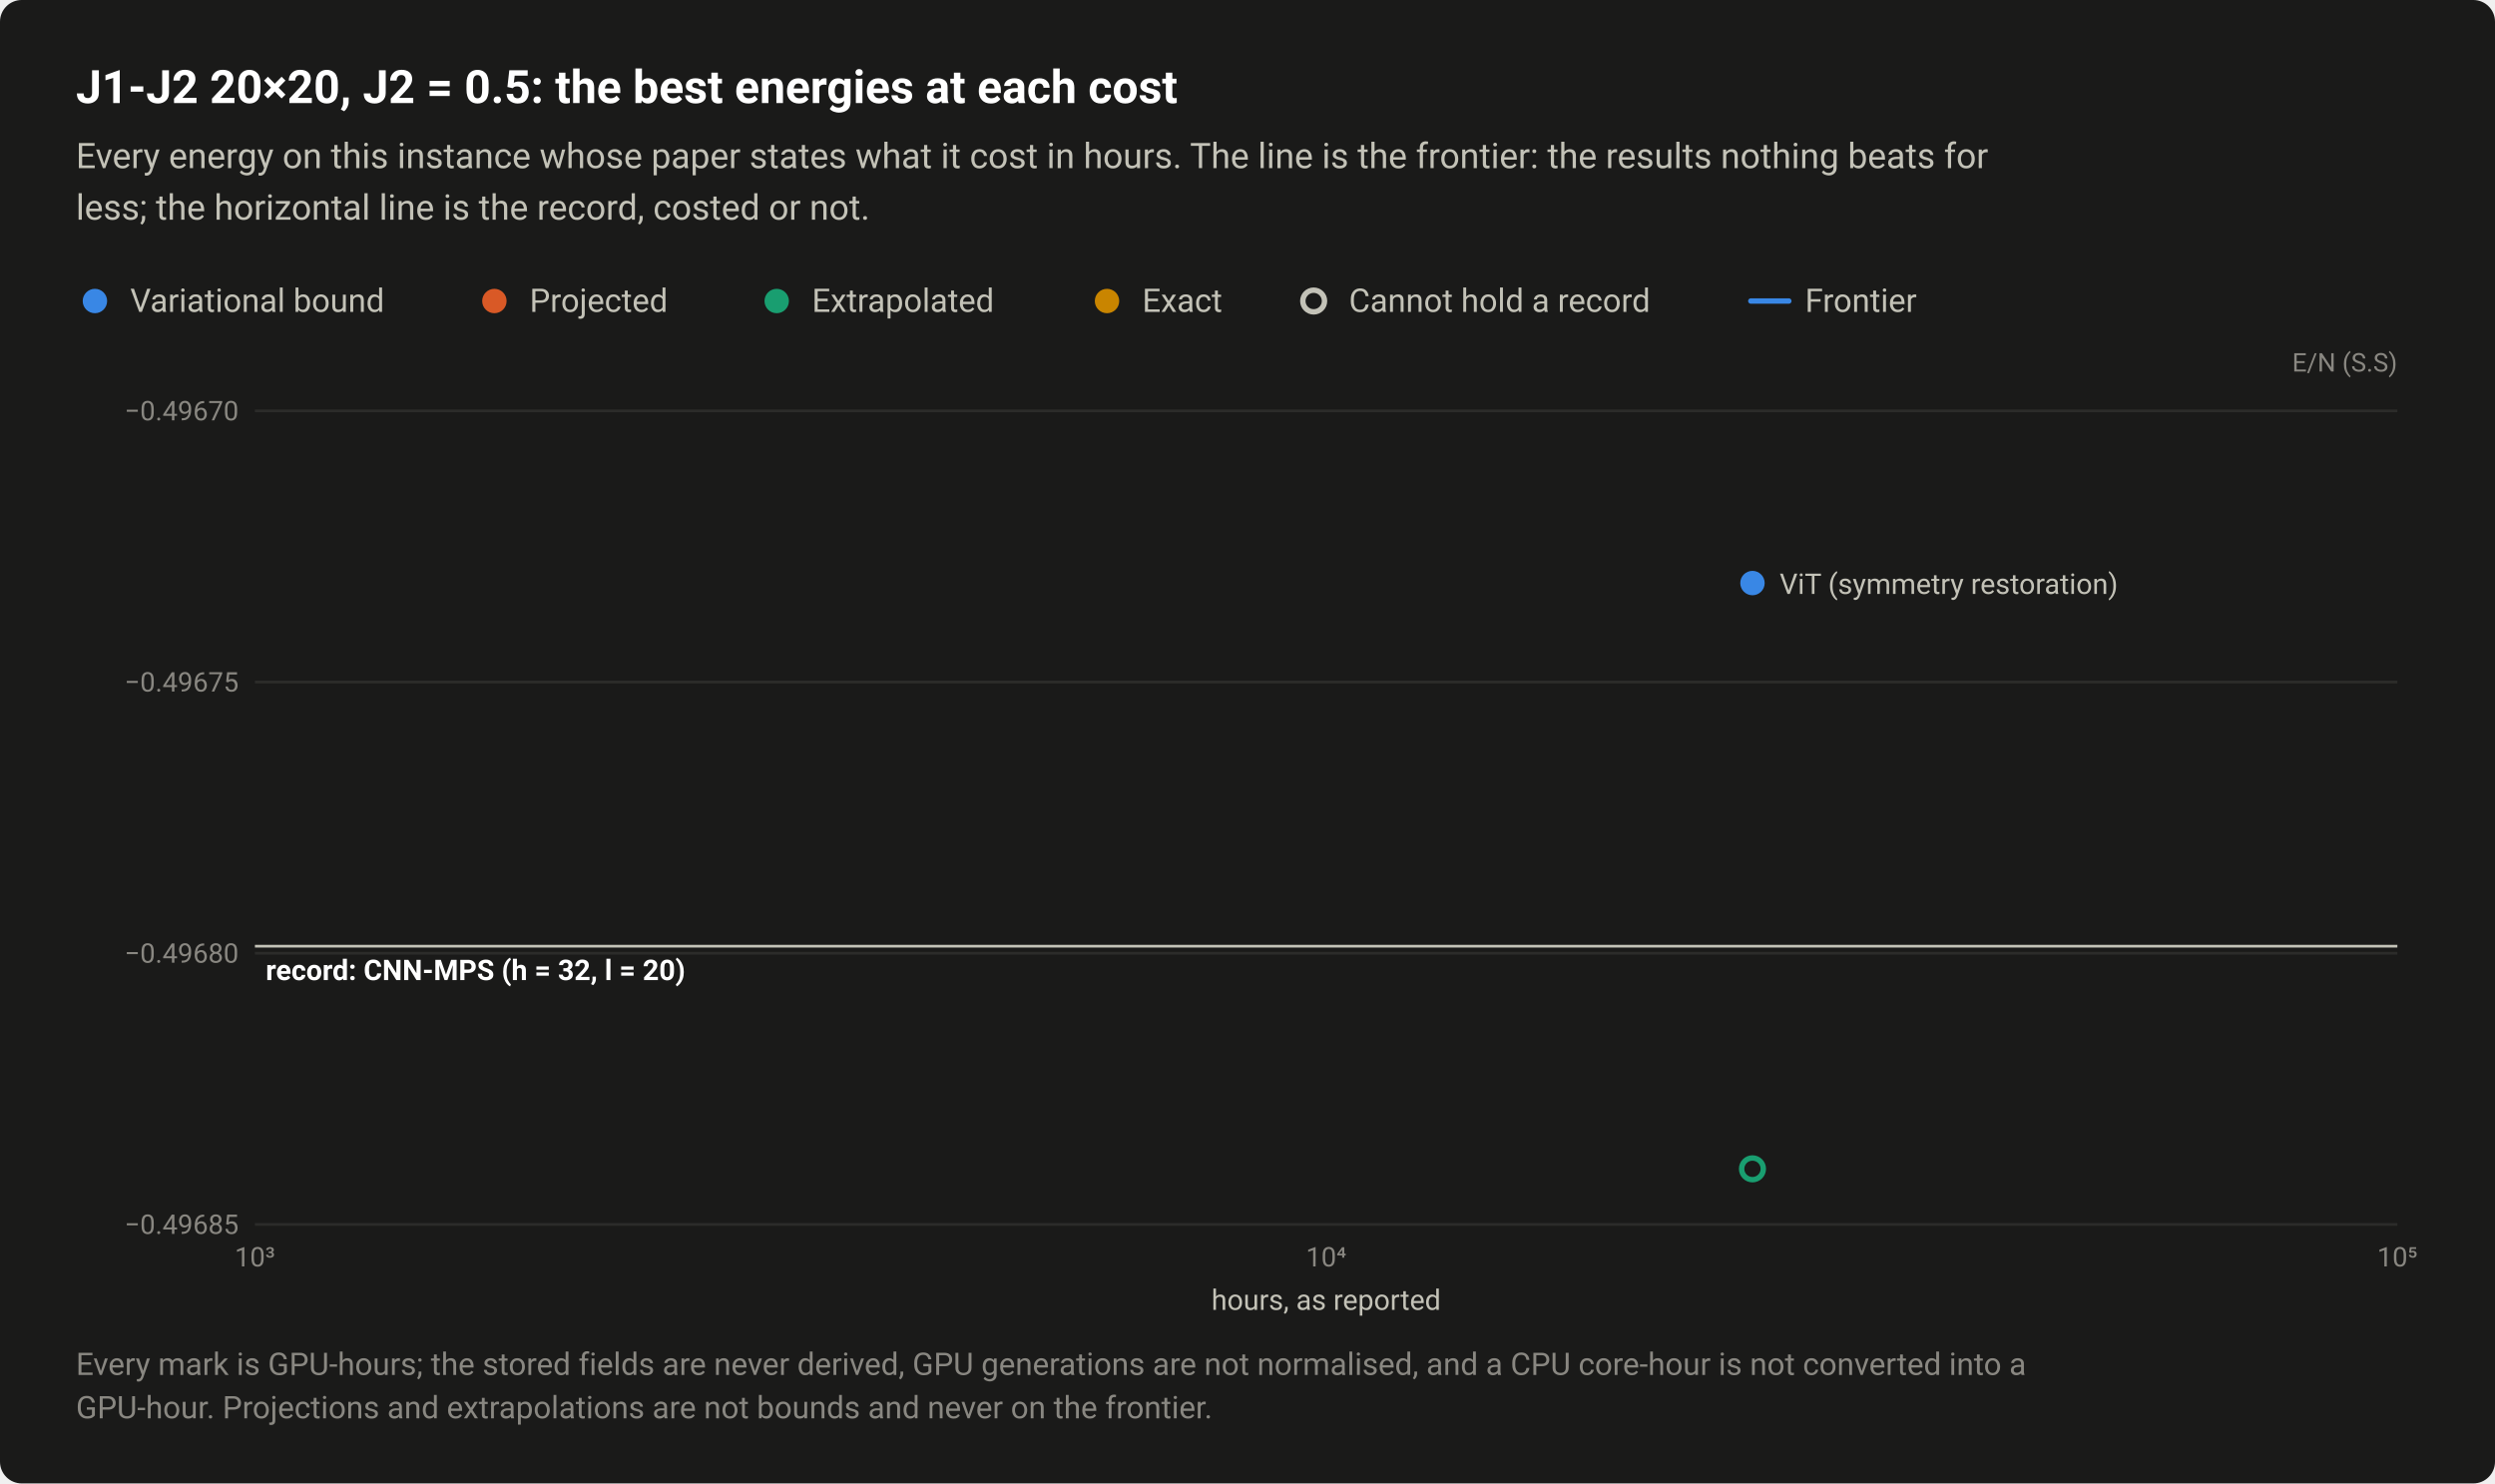
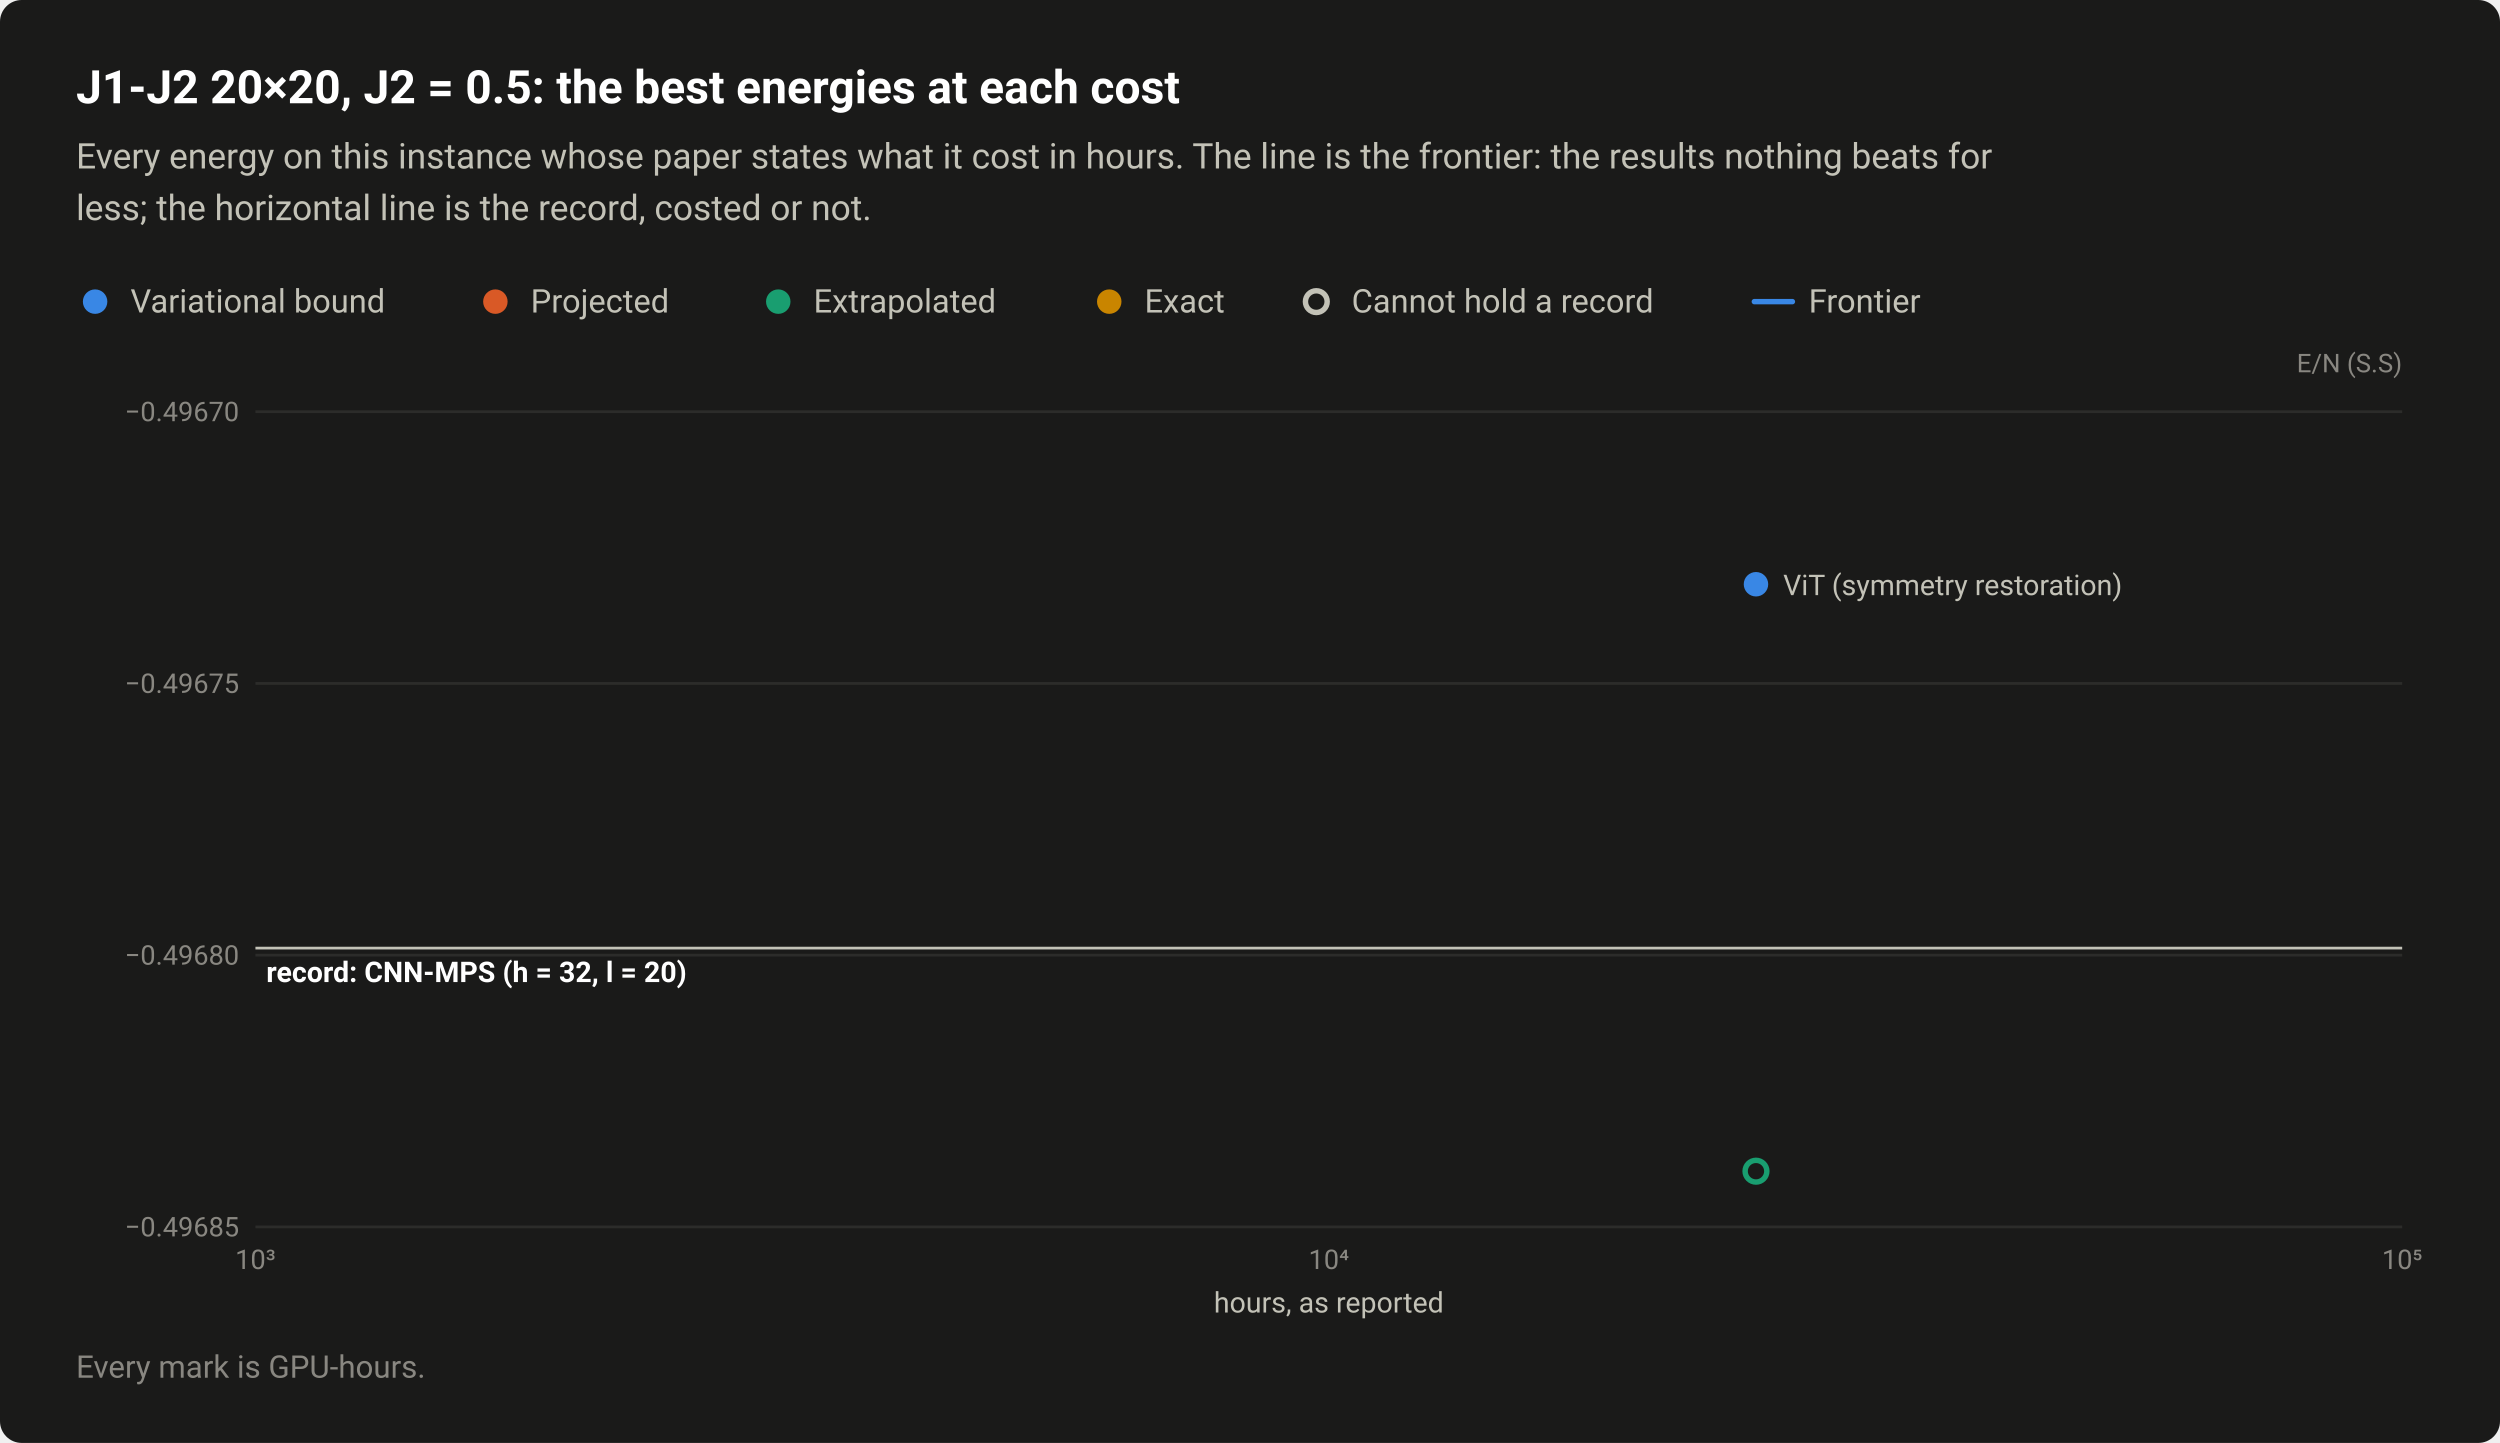
- <svg xmlns="http://www.w3.org/2000/svg" width="920" height="547" viewBox="0 0 920 547" role="img" aria-labelledby="title desc">
+ <svg xmlns="http://www.w3.org/2000/svg" width="920" height="531" viewBox="0 0 920 531" role="img" aria-labelledby="title desc">
  <style>text{font-family:system-ui,-apple-system,"Segoe UI",Roboto,"Helvetica Neue",Arial,sans-serif}</style>
-   <rect width="920" height="547" rx="8" fill="#1a1a19" />
+   <rect width="920" height="531" rx="8" fill="#1a1a19" />
  <text x="28" y="38" font-size="17" fill="#ffffff" font-weight="600">J1-J2 20×20, J2 = 0.5: the best energies at each cost</text>
  <text x="28" y="62" font-size="13" fill="#c3c2b7">Every energy on this instance whose paper states what it cost in hours. The line is the frontier: the results nothing beats for</text>
  <text x="28" y="81" font-size="13" fill="#c3c2b7">less; the horizontal line is the record, costed or not.</text>
  <circle cx="35" cy="111" r="6.5" fill="#1a1a19" />
  <circle cx="35" cy="111" r="4.5" fill="#3987e5" />
  <text x="48" y="115" font-size="12" fill="#c3c2b7">Variational bound</text>
  <circle cx="182.3" cy="111" r="6.5" fill="#1a1a19" />
  <circle cx="182.3" cy="111" r="4.5" fill="#d95926" />
  <text x="195.3" y="115" font-size="12" fill="#c3c2b7">Projected</text>
  <circle cx="286.4" cy="111" r="6.5" fill="#1a1a19" />
  <circle cx="286.4" cy="111" r="4.5" fill="#199e70" />
  <text x="299.4" y="115" font-size="12" fill="#c3c2b7">Extrapolated</text>
  <circle cx="408.2" cy="111" r="6.5" fill="#1a1a19" />
  <circle cx="408.2" cy="111" r="4.5" fill="#c98500" />
  <text x="421.2" y="115" font-size="12" fill="#c3c2b7">Exact</text>
  <circle cx="484.4" cy="111" r="6.5" fill="#1a1a19" />
  <circle cx="484.4" cy="111" r="4" fill="#1a1a19" stroke="#c3c2b7" stroke-width="2" />
  <text x="497.4" y="115" font-size="12" fill="#c3c2b7">Cannot hold a record</text>
  <path d="M645.6 111H659.6" stroke="#3987e5" stroke-width="2" stroke-linecap="round" />
  <text x="665.6" y="115" font-size="12" fill="#c3c2b7">Frontier</text>
  <text x="884" y="137" font-size="9.5" fill="#898781" text-anchor="end">E/N (S.S)</text>
  <path d="M94 451.5H884" stroke="#2c2c2a" stroke-width="1" />
  <text x="88" y="455" font-size="10" fill="#898781" text-anchor="end" style="font-variant-numeric:tabular-nums">−0.49685</text>
  <path d="M94 351.5H884" stroke="#2c2c2a" stroke-width="1" />
  <text x="88" y="355" font-size="10" fill="#898781" text-anchor="end" style="font-variant-numeric:tabular-nums">−0.49680</text>
  <path d="M94 251.5H884" stroke="#2c2c2a" stroke-width="1" />
  <text x="88" y="255" font-size="10" fill="#898781" text-anchor="end" style="font-variant-numeric:tabular-nums">−0.49675</text>
  <path d="M94 151.5H884" stroke="#2c2c2a" stroke-width="1" />
  <text x="88" y="155" font-size="10" fill="#898781" text-anchor="end" style="font-variant-numeric:tabular-nums">−0.49670</text>
  <text x="94" y="467" font-size="10" fill="#898781" text-anchor="middle" style="font-variant-numeric:tabular-nums">10³</text>
  <text x="489" y="467" font-size="10" fill="#898781" text-anchor="middle" style="font-variant-numeric:tabular-nums">10⁴</text>
  <text x="884" y="467" font-size="10" fill="#898781" text-anchor="middle" style="font-variant-numeric:tabular-nums">10⁵</text>
  <path d="M94 348.9H884" stroke="#c3c2b7" stroke-width="1" />
  <text x="98" y="361.4" font-size="10.5" fill="#ffffff" font-weight="600">record: CNN-MPS (h = 32, l = 20)</text>
  <a class="pt" href="/instances/#r-J1J2_square_400_P_0_5-1e467208">
    <circle cx="646.2" cy="431" r="6.5" fill="#1a1a19" />
    <circle cx="646.2" cy="431" r="4" fill="#1a1a19" stroke="#199e70" stroke-width="2" />
  </a>
  <a class="pt" href="/instances/#r-J1J2_square_400_P_0_5-c365e1a4">
    <circle cx="646.2" cy="215" r="6.5" fill="#1a1a19" />
    <circle cx="646.2" cy="215" r="4.5" fill="#3987e5" />
  </a>
  <text x="656.2" y="219" font-size="10.5" fill="#c3c2b7" text-anchor="start">ViT (symmetry restoration)</text>
  <text x="489" y="483" font-size="10.5" fill="#c3c2b7" text-anchor="middle">hours, as reported</text>
-   <text x="28" y="507" font-size="11.5" fill="#898781">Every mark is GPU-hours; the stored fields are never derived, GPU generations are not normalised, and a CPU core-hour is not converted into a</text>
-   <text x="28" y="523" font-size="11.5" fill="#898781">GPU-hour. Projections and extrapolations are not bounds and never on the frontier.</text>
+   <text x="28" y="507" font-size="11.5" fill="#898781">Every mark is GPU-hours.</text>
</svg>
